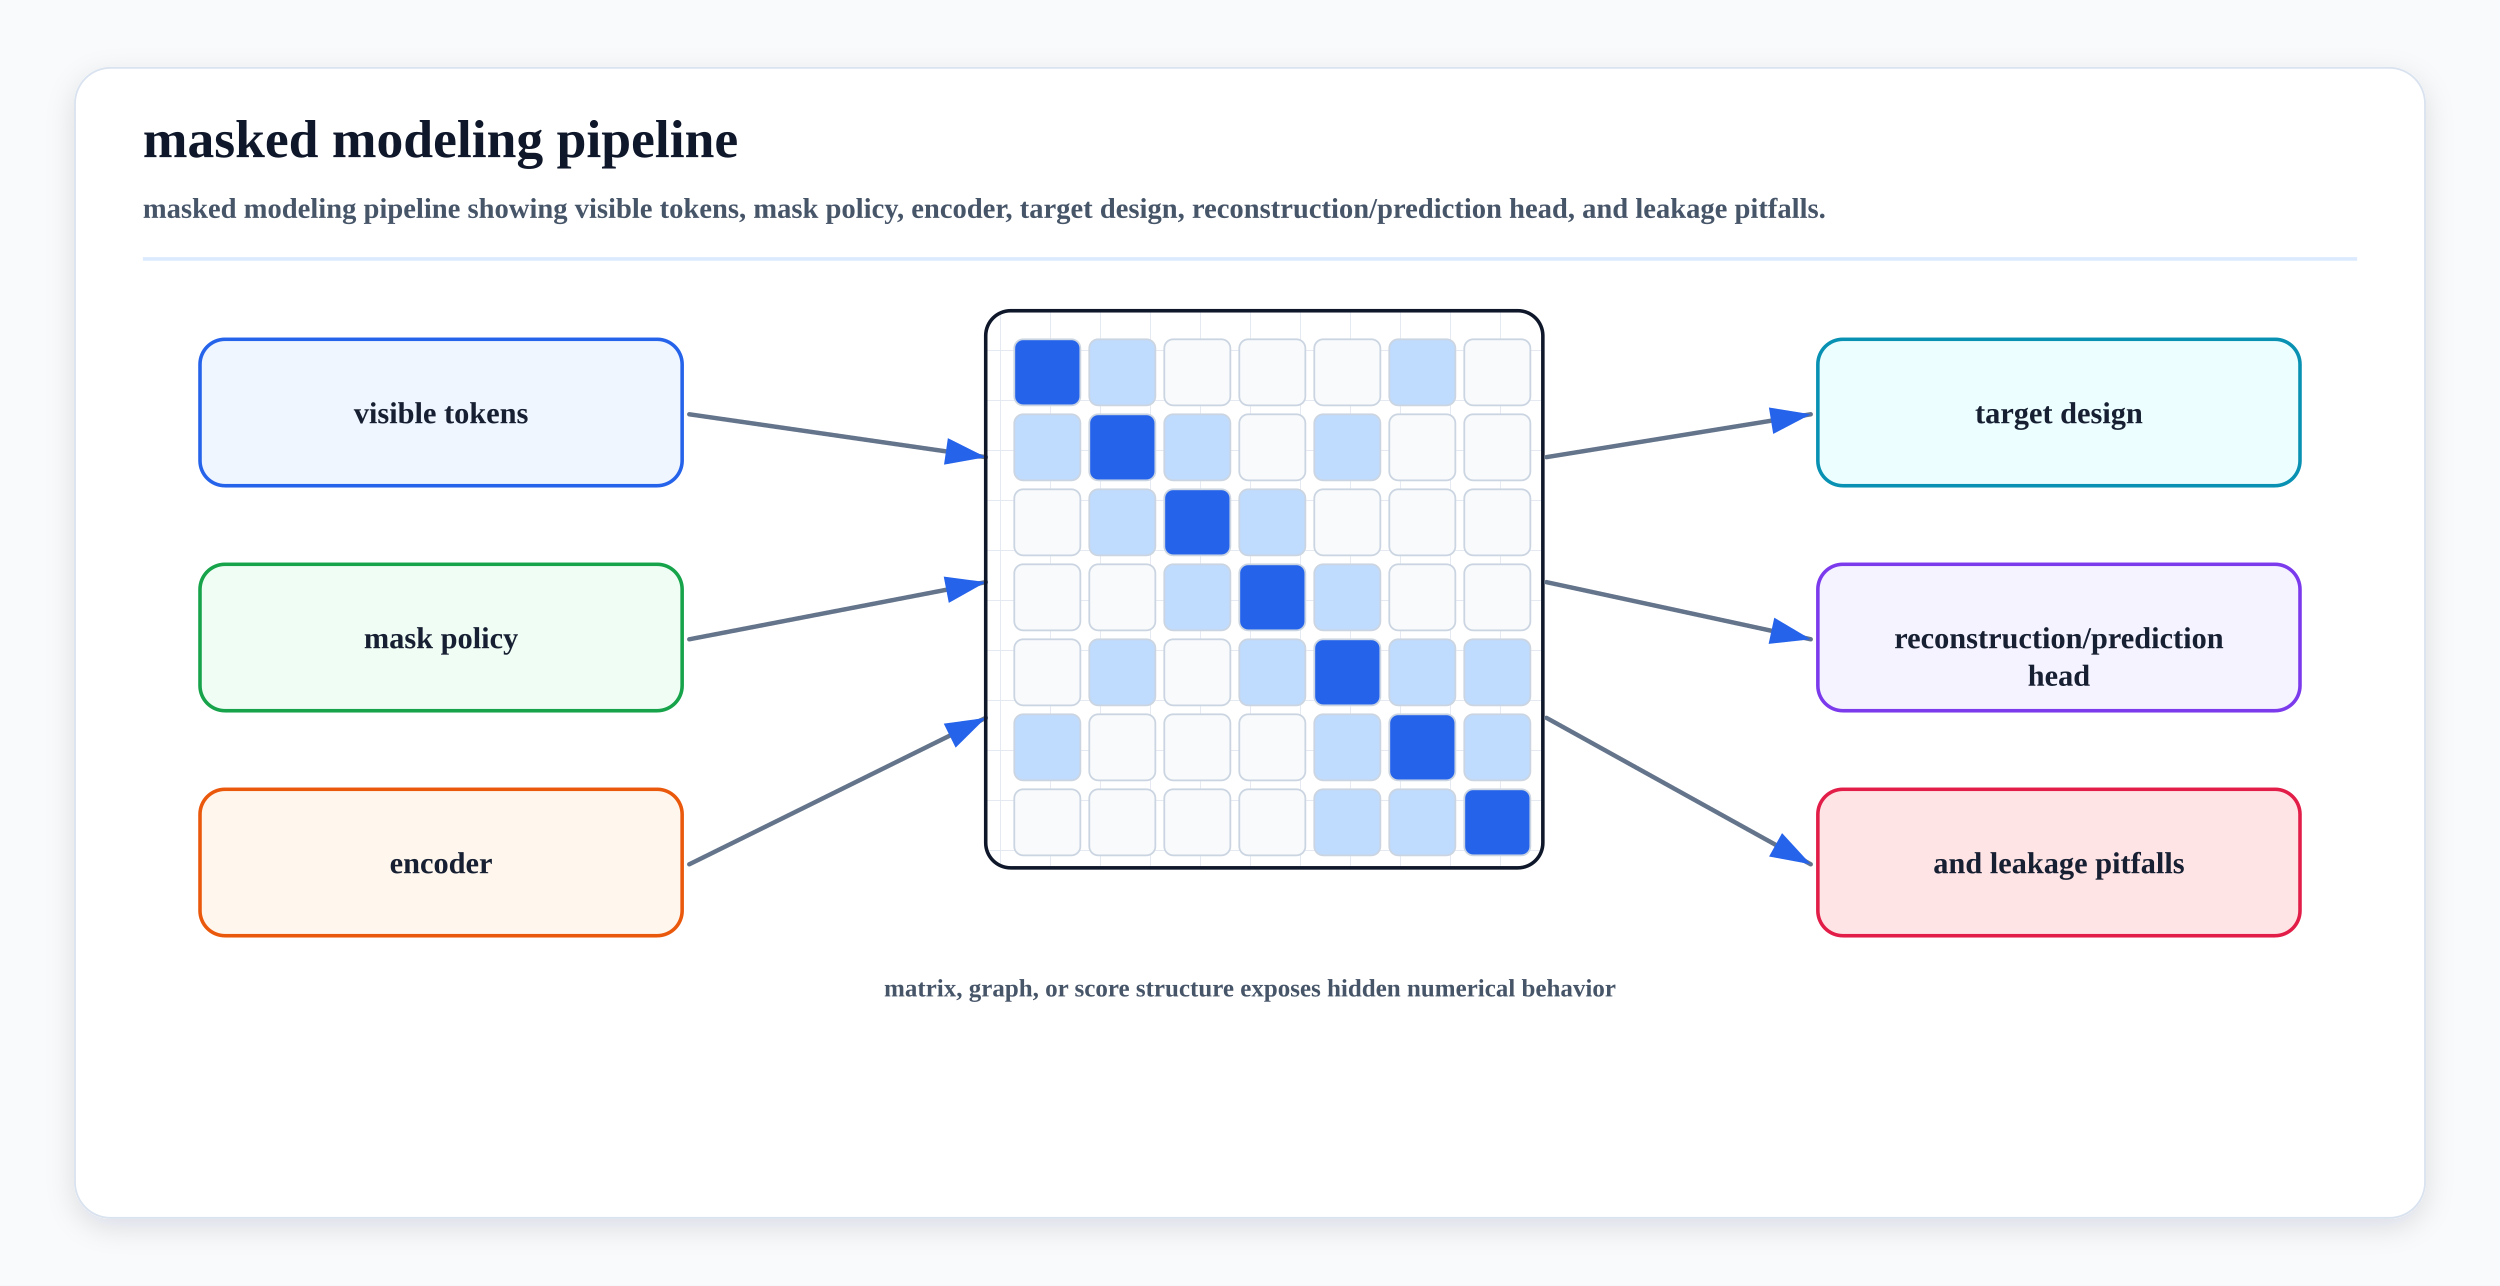
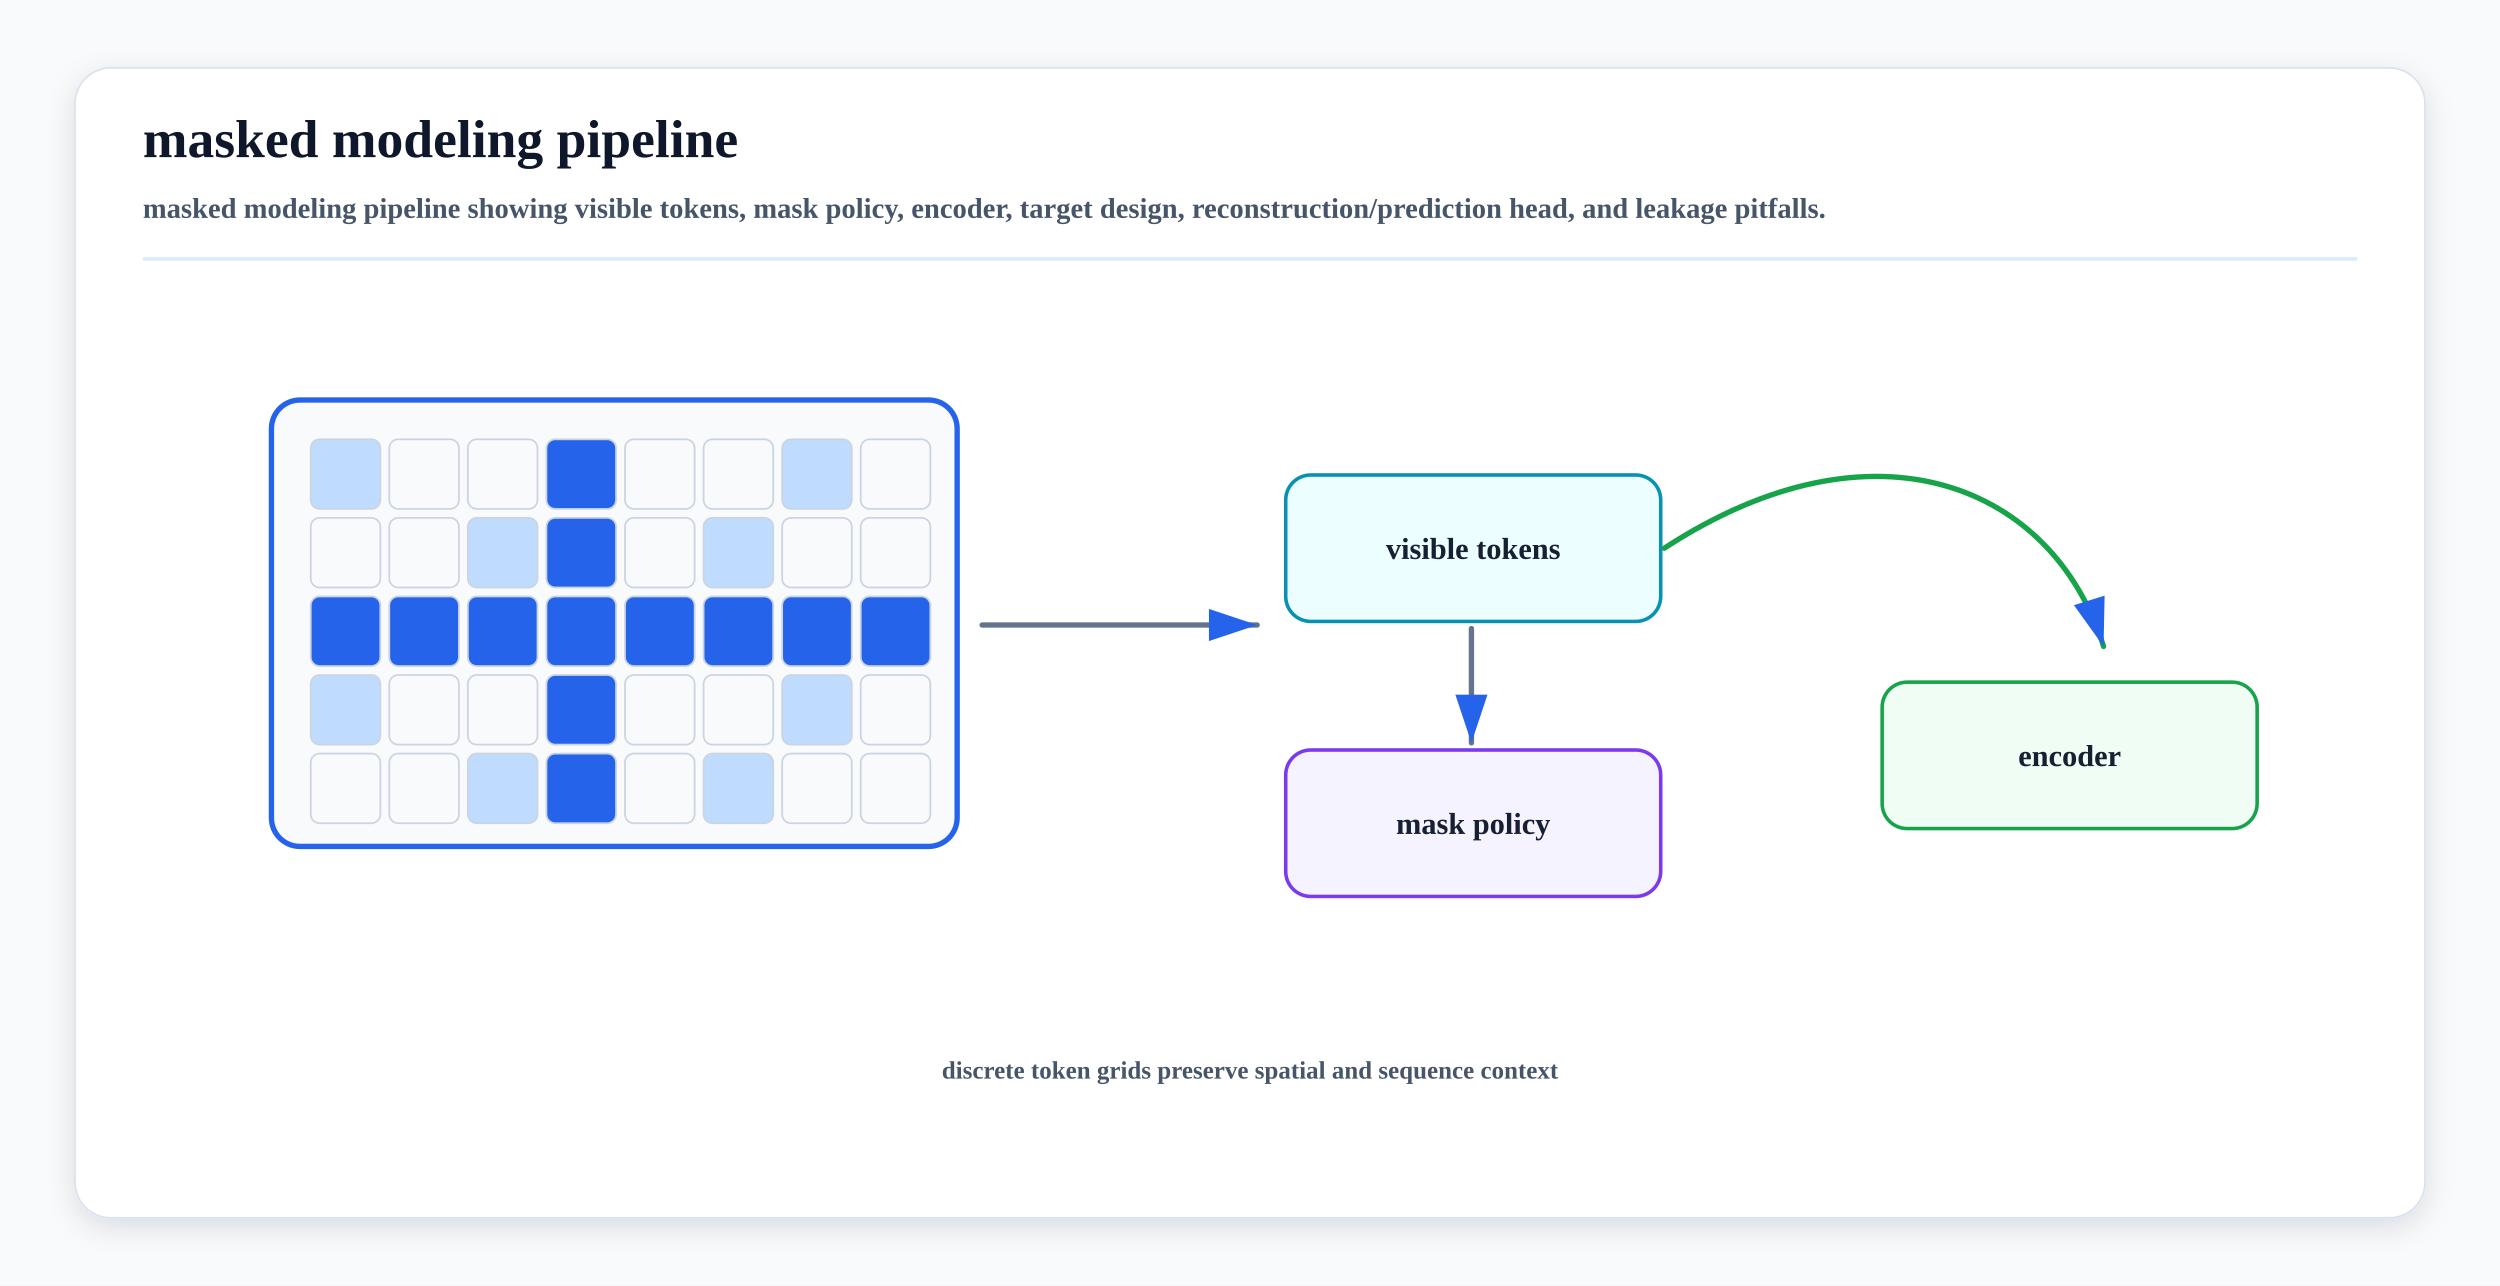
<svg xmlns="http://www.w3.org/2000/svg" width="1400" height="720" viewBox="0 0 1400 720" role="img" aria-labelledby="title desc" data-diagram-kind="token-grid">
  <defs>
    <marker id="arrow" markerWidth="12" markerHeight="12" refX="9" refY="3" orient="auto" markerUnits="strokeWidth">
      <path d="M0,0 L0,6 L9,3 z" fill="#2563eb" />
    </marker>
    <filter id="shadow" x="-10%" y="-10%" width="120%" height="120%">
      <feDropShadow dx="0" dy="5" stdDeviation="8" flood-color="#0f172a" flood-opacity="0.12" />
    </filter>
    <pattern id="grid" width="28" height="28" patternUnits="userSpaceOnUse">
      <path d="M28 0H0V28" fill="none" stroke="#e2e8f0" stroke-width="1" />
    </pattern>
  </defs>
  <rect width="1400" height="720" fill="#f8fafc" />
  <rect x="42" y="38" width="1316" height="644" rx="20" fill="#ffffff" stroke="#d9e2ef" filter="url(#shadow)" />
  <text x="80" y="88" font-size="30" font-weight="800" fill="#0f172a">masked modeling pipeline</text>
  <text x="80" y="122" font-size="16" font-weight="600" fill="#475569">masked modeling pipeline showing visible tokens, mask policy, encoder, target design, reconstruction/prediction head, and leakage pitfalls.</text>
  <rect x="80" y="144" width="1240" height="2" fill="#dbeafe" />
-   <rect x="112" y="190" width="270" height="82" rx="14" fill="#eff6ff" stroke="#2563eb" stroke-width="2" />
-   <text x="247" y="237" text-anchor="middle" font-size="17" font-weight="700" fill="#172033">visible tokens</text>
-   <rect x="112" y="316" width="270" height="82" rx="14" fill="#f0fdf4" stroke="#16a34a" stroke-width="2" />
-   <text x="247" y="363" text-anchor="middle" font-size="17" font-weight="700" fill="#172033">mask policy</text>
-   <rect x="112" y="442" width="270" height="82" rx="14" fill="#fff7ed" stroke="#ea580c" stroke-width="2" />
-   <text x="247" y="489" text-anchor="middle" font-size="17" font-weight="700" fill="#172033">encoder</text>
-   <line x1="386" y1="232" x2="552" y2="256" stroke="#64748b" stroke-width="2.5" stroke-linecap="round" marker-end="url(#arrow)" />
-   <line x1="386" y1="358" x2="552" y2="326" stroke="#64748b" stroke-width="2.5" stroke-linecap="round" marker-end="url(#arrow)" />
-   <line x1="386" y1="484" x2="552" y2="402" stroke="#64748b" stroke-width="2.5" stroke-linecap="round" marker-end="url(#arrow)" />
-   <rect x="552" y="174" width="312" height="312" rx="14" fill="url(#grid)" stroke="#0f172a" stroke-width="2" />
-   <rect x="568" y="190" width="37" height="37" rx="5" fill="#2563eb" stroke="#cbd5e1" />
-   <rect x="610" y="190" width="37" height="37" rx="5" fill="#bfdbfe" stroke="#cbd5e1" />
-   <rect x="652" y="190" width="37" height="37" rx="5" fill="#f8fafc" stroke="#cbd5e1" />
-   <rect x="694" y="190" width="37" height="37" rx="5" fill="#f8fafc" stroke="#cbd5e1" />
-   <rect x="736" y="190" width="37" height="37" rx="5" fill="#f8fafc" stroke="#cbd5e1" />
-   <rect x="778" y="190" width="37" height="37" rx="5" fill="#bfdbfe" stroke="#cbd5e1" />
-   <rect x="820" y="190" width="37" height="37" rx="5" fill="#f8fafc" stroke="#cbd5e1" />
-   <rect x="568" y="232" width="37" height="37" rx="5" fill="#bfdbfe" stroke="#cbd5e1" />
-   <rect x="610" y="232" width="37" height="37" rx="5" fill="#2563eb" stroke="#cbd5e1" />
-   <rect x="652" y="232" width="37" height="37" rx="5" fill="#bfdbfe" stroke="#cbd5e1" />
-   <rect x="694" y="232" width="37" height="37" rx="5" fill="#f8fafc" stroke="#cbd5e1" />
-   <rect x="736" y="232" width="37" height="37" rx="5" fill="#bfdbfe" stroke="#cbd5e1" />
-   <rect x="778" y="232" width="37" height="37" rx="5" fill="#f8fafc" stroke="#cbd5e1" />
-   <rect x="820" y="232" width="37" height="37" rx="5" fill="#f8fafc" stroke="#cbd5e1" />
-   <rect x="568" y="274" width="37" height="37" rx="5" fill="#f8fafc" stroke="#cbd5e1" />
-   <rect x="610" y="274" width="37" height="37" rx="5" fill="#bfdbfe" stroke="#cbd5e1" />
-   <rect x="652" y="274" width="37" height="37" rx="5" fill="#2563eb" stroke="#cbd5e1" />
-   <rect x="694" y="274" width="37" height="37" rx="5" fill="#bfdbfe" stroke="#cbd5e1" />
-   <rect x="736" y="274" width="37" height="37" rx="5" fill="#f8fafc" stroke="#cbd5e1" />
-   <rect x="778" y="274" width="37" height="37" rx="5" fill="#f8fafc" stroke="#cbd5e1" />
-   <rect x="820" y="274" width="37" height="37" rx="5" fill="#f8fafc" stroke="#cbd5e1" />
-   <rect x="568" y="316" width="37" height="37" rx="5" fill="#f8fafc" stroke="#cbd5e1" />
-   <rect x="610" y="316" width="37" height="37" rx="5" fill="#f8fafc" stroke="#cbd5e1" />
-   <rect x="652" y="316" width="37" height="37" rx="5" fill="#bfdbfe" stroke="#cbd5e1" />
-   <rect x="694" y="316" width="37" height="37" rx="5" fill="#2563eb" stroke="#cbd5e1" />
-   <rect x="736" y="316" width="37" height="37" rx="5" fill="#bfdbfe" stroke="#cbd5e1" />
-   <rect x="778" y="316" width="37" height="37" rx="5" fill="#f8fafc" stroke="#cbd5e1" />
-   <rect x="820" y="316" width="37" height="37" rx="5" fill="#f8fafc" stroke="#cbd5e1" />
-   <rect x="568" y="358" width="37" height="37" rx="5" fill="#f8fafc" stroke="#cbd5e1" />
-   <rect x="610" y="358" width="37" height="37" rx="5" fill="#bfdbfe" stroke="#cbd5e1" />
-   <rect x="652" y="358" width="37" height="37" rx="5" fill="#f8fafc" stroke="#cbd5e1" />
-   <rect x="694" y="358" width="37" height="37" rx="5" fill="#bfdbfe" stroke="#cbd5e1" />
-   <rect x="736" y="358" width="37" height="37" rx="5" fill="#2563eb" stroke="#cbd5e1" />
-   <rect x="778" y="358" width="37" height="37" rx="5" fill="#bfdbfe" stroke="#cbd5e1" />
-   <rect x="820" y="358" width="37" height="37" rx="5" fill="#bfdbfe" stroke="#cbd5e1" />
-   <rect x="568" y="400" width="37" height="37" rx="5" fill="#bfdbfe" stroke="#cbd5e1" />
-   <rect x="610" y="400" width="37" height="37" rx="5" fill="#f8fafc" stroke="#cbd5e1" />
-   <rect x="652" y="400" width="37" height="37" rx="5" fill="#f8fafc" stroke="#cbd5e1" />
-   <rect x="694" y="400" width="37" height="37" rx="5" fill="#f8fafc" stroke="#cbd5e1" />
-   <rect x="736" y="400" width="37" height="37" rx="5" fill="#bfdbfe" stroke="#cbd5e1" />
-   <rect x="778" y="400" width="37" height="37" rx="5" fill="#2563eb" stroke="#cbd5e1" />
-   <rect x="820" y="400" width="37" height="37" rx="5" fill="#bfdbfe" stroke="#cbd5e1" />
-   <rect x="568" y="442" width="37" height="37" rx="5" fill="#f8fafc" stroke="#cbd5e1" />
-   <rect x="610" y="442" width="37" height="37" rx="5" fill="#f8fafc" stroke="#cbd5e1" />
-   <rect x="652" y="442" width="37" height="37" rx="5" fill="#f8fafc" stroke="#cbd5e1" />
-   <rect x="694" y="442" width="37" height="37" rx="5" fill="#f8fafc" stroke="#cbd5e1" />
-   <rect x="736" y="442" width="37" height="37" rx="5" fill="#bfdbfe" stroke="#cbd5e1" />
-   <rect x="778" y="442" width="37" height="37" rx="5" fill="#bfdbfe" stroke="#cbd5e1" />
-   <rect x="820" y="442" width="37" height="37" rx="5" fill="#2563eb" stroke="#cbd5e1" />
-   <line x1="866" y1="256" x2="1014" y2="232" stroke="#64748b" stroke-width="2.5" stroke-linecap="round" marker-end="url(#arrow)" />
-   <line x1="866" y1="326" x2="1014" y2="358" stroke="#64748b" stroke-width="2.5" stroke-linecap="round" marker-end="url(#arrow)" />
-   <line x1="866" y1="402" x2="1014" y2="484" stroke="#64748b" stroke-width="2.5" stroke-linecap="round" marker-end="url(#arrow)" />
-   <rect x="1018" y="190" width="270" height="82" rx="14" fill="#ecfeff" stroke="#0891b2" stroke-width="2" />
-   <text x="1153" y="237" text-anchor="middle" font-size="17" font-weight="700" fill="#172033">target design</text>
-   <rect x="1018" y="316" width="270" height="82" rx="14" fill="#f5f3ff" stroke="#7c3aed" stroke-width="2" />
-   <text x="1153" y="363" text-anchor="middle" font-size="17" font-weight="700" fill="#172033">reconstruction/prediction</text>
-   <text x="1153" y="384" text-anchor="middle" font-size="17" font-weight="700" fill="#172033">head</text>
-   <rect x="1018" y="442" width="270" height="82" rx="14" fill="#ffe4e6" stroke="#e11d48" stroke-width="2" />
-   <text x="1153" y="489" text-anchor="middle" font-size="17" font-weight="700" fill="#172033">and leakage pitfalls</text>
-   <text x="700" y="558" text-anchor="middle" font-size="14" font-weight="600" fill="#475569">matrix, graph, or score structure exposes hidden numerical behavior</text>
+   <rect x="152" y="224" width="384" height="250" rx="16" fill="#f8fafc" stroke="#2563eb" stroke-width="3" />
+   <rect x="174" y="246" width="39" height="39" rx="5" fill="#bfdbfe" stroke="#cbd5e1" />
+   <rect x="218" y="246" width="39" height="39" rx="5" fill="#f8fafc" stroke="#cbd5e1" />
+   <rect x="262" y="246" width="39" height="39" rx="5" fill="#f8fafc" stroke="#cbd5e1" />
+   <rect x="306" y="246" width="39" height="39" rx="5" fill="#2563eb" stroke="#cbd5e1" />
+   <rect x="350" y="246" width="39" height="39" rx="5" fill="#f8fafc" stroke="#cbd5e1" />
+   <rect x="394" y="246" width="39" height="39" rx="5" fill="#f8fafc" stroke="#cbd5e1" />
+   <rect x="438" y="246" width="39" height="39" rx="5" fill="#bfdbfe" stroke="#cbd5e1" />
+   <rect x="482" y="246" width="39" height="39" rx="5" fill="#f8fafc" stroke="#cbd5e1" />
+   <rect x="174" y="290" width="39" height="39" rx="5" fill="#f8fafc" stroke="#cbd5e1" />
+   <rect x="218" y="290" width="39" height="39" rx="5" fill="#f8fafc" stroke="#cbd5e1" />
+   <rect x="262" y="290" width="39" height="39" rx="5" fill="#bfdbfe" stroke="#cbd5e1" />
+   <rect x="306" y="290" width="39" height="39" rx="5" fill="#2563eb" stroke="#cbd5e1" />
+   <rect x="350" y="290" width="39" height="39" rx="5" fill="#f8fafc" stroke="#cbd5e1" />
+   <rect x="394" y="290" width="39" height="39" rx="5" fill="#bfdbfe" stroke="#cbd5e1" />
+   <rect x="438" y="290" width="39" height="39" rx="5" fill="#f8fafc" stroke="#cbd5e1" />
+   <rect x="482" y="290" width="39" height="39" rx="5" fill="#f8fafc" stroke="#cbd5e1" />
+   <rect x="174" y="334" width="39" height="39" rx="5" fill="#2563eb" stroke="#cbd5e1" />
+   <rect x="218" y="334" width="39" height="39" rx="5" fill="#2563eb" stroke="#cbd5e1" />
+   <rect x="262" y="334" width="39" height="39" rx="5" fill="#2563eb" stroke="#cbd5e1" />
+   <rect x="306" y="334" width="39" height="39" rx="5" fill="#2563eb" stroke="#cbd5e1" />
+   <rect x="350" y="334" width="39" height="39" rx="5" fill="#2563eb" stroke="#cbd5e1" />
+   <rect x="394" y="334" width="39" height="39" rx="5" fill="#2563eb" stroke="#cbd5e1" />
+   <rect x="438" y="334" width="39" height="39" rx="5" fill="#2563eb" stroke="#cbd5e1" />
+   <rect x="482" y="334" width="39" height="39" rx="5" fill="#2563eb" stroke="#cbd5e1" />
+   <rect x="174" y="378" width="39" height="39" rx="5" fill="#bfdbfe" stroke="#cbd5e1" />
+   <rect x="218" y="378" width="39" height="39" rx="5" fill="#f8fafc" stroke="#cbd5e1" />
+   <rect x="262" y="378" width="39" height="39" rx="5" fill="#f8fafc" stroke="#cbd5e1" />
+   <rect x="306" y="378" width="39" height="39" rx="5" fill="#2563eb" stroke="#cbd5e1" />
+   <rect x="350" y="378" width="39" height="39" rx="5" fill="#f8fafc" stroke="#cbd5e1" />
+   <rect x="394" y="378" width="39" height="39" rx="5" fill="#f8fafc" stroke="#cbd5e1" />
+   <rect x="438" y="378" width="39" height="39" rx="5" fill="#bfdbfe" stroke="#cbd5e1" />
+   <rect x="482" y="378" width="39" height="39" rx="5" fill="#f8fafc" stroke="#cbd5e1" />
+   <rect x="174" y="422" width="39" height="39" rx="5" fill="#f8fafc" stroke="#cbd5e1" />
+   <rect x="218" y="422" width="39" height="39" rx="5" fill="#f8fafc" stroke="#cbd5e1" />
+   <rect x="262" y="422" width="39" height="39" rx="5" fill="#bfdbfe" stroke="#cbd5e1" />
+   <rect x="306" y="422" width="39" height="39" rx="5" fill="#2563eb" stroke="#cbd5e1" />
+   <rect x="350" y="422" width="39" height="39" rx="5" fill="#f8fafc" stroke="#cbd5e1" />
+   <rect x="394" y="422" width="39" height="39" rx="5" fill="#bfdbfe" stroke="#cbd5e1" />
+   <rect x="438" y="422" width="39" height="39" rx="5" fill="#f8fafc" stroke="#cbd5e1" />
+   <rect x="482" y="422" width="39" height="39" rx="5" fill="#f8fafc" stroke="#cbd5e1" />
+   <line x1="550" y1="350" x2="704" y2="350" stroke="#64748b" stroke-width="3" stroke-linecap="round" marker-end="url(#arrow)" />
+   <rect x="720" y="266" width="210" height="82" rx="14" fill="#ecfeff" stroke="#0891b2" stroke-width="2" />
+   <text x="825" y="313" text-anchor="middle" font-size="17" font-weight="700" fill="#172033">visible tokens</text>
+   <rect x="720" y="420" width="210" height="82" rx="14" fill="#f5f3ff" stroke="#7c3aed" stroke-width="2" />
+   <text x="825" y="467" text-anchor="middle" font-size="17" font-weight="700" fill="#172033">mask policy</text>
+   <line x1="824" y1="352" x2="824" y2="416" stroke="#64748b" stroke-width="3" stroke-linecap="round" marker-end="url(#arrow)" />
+   <path d="M932 307 C1050 230 1150 272 1178 362" fill="none" stroke="#16a34a" stroke-width="3" stroke-linecap="round" stroke-linejoin="round" marker-end="url(#arrow)" />
+   <rect x="1054" y="382" width="210" height="82" rx="14" fill="#f0fdf4" stroke="#16a34a" stroke-width="2" />
+   <text x="1159" y="429" text-anchor="middle" font-size="17" font-weight="700" fill="#172033">encoder</text>
+   <text x="700" y="604" text-anchor="middle" font-size="14" font-weight="600" fill="#475569">discrete token grids preserve spatial and sequence context</text>
</svg>
